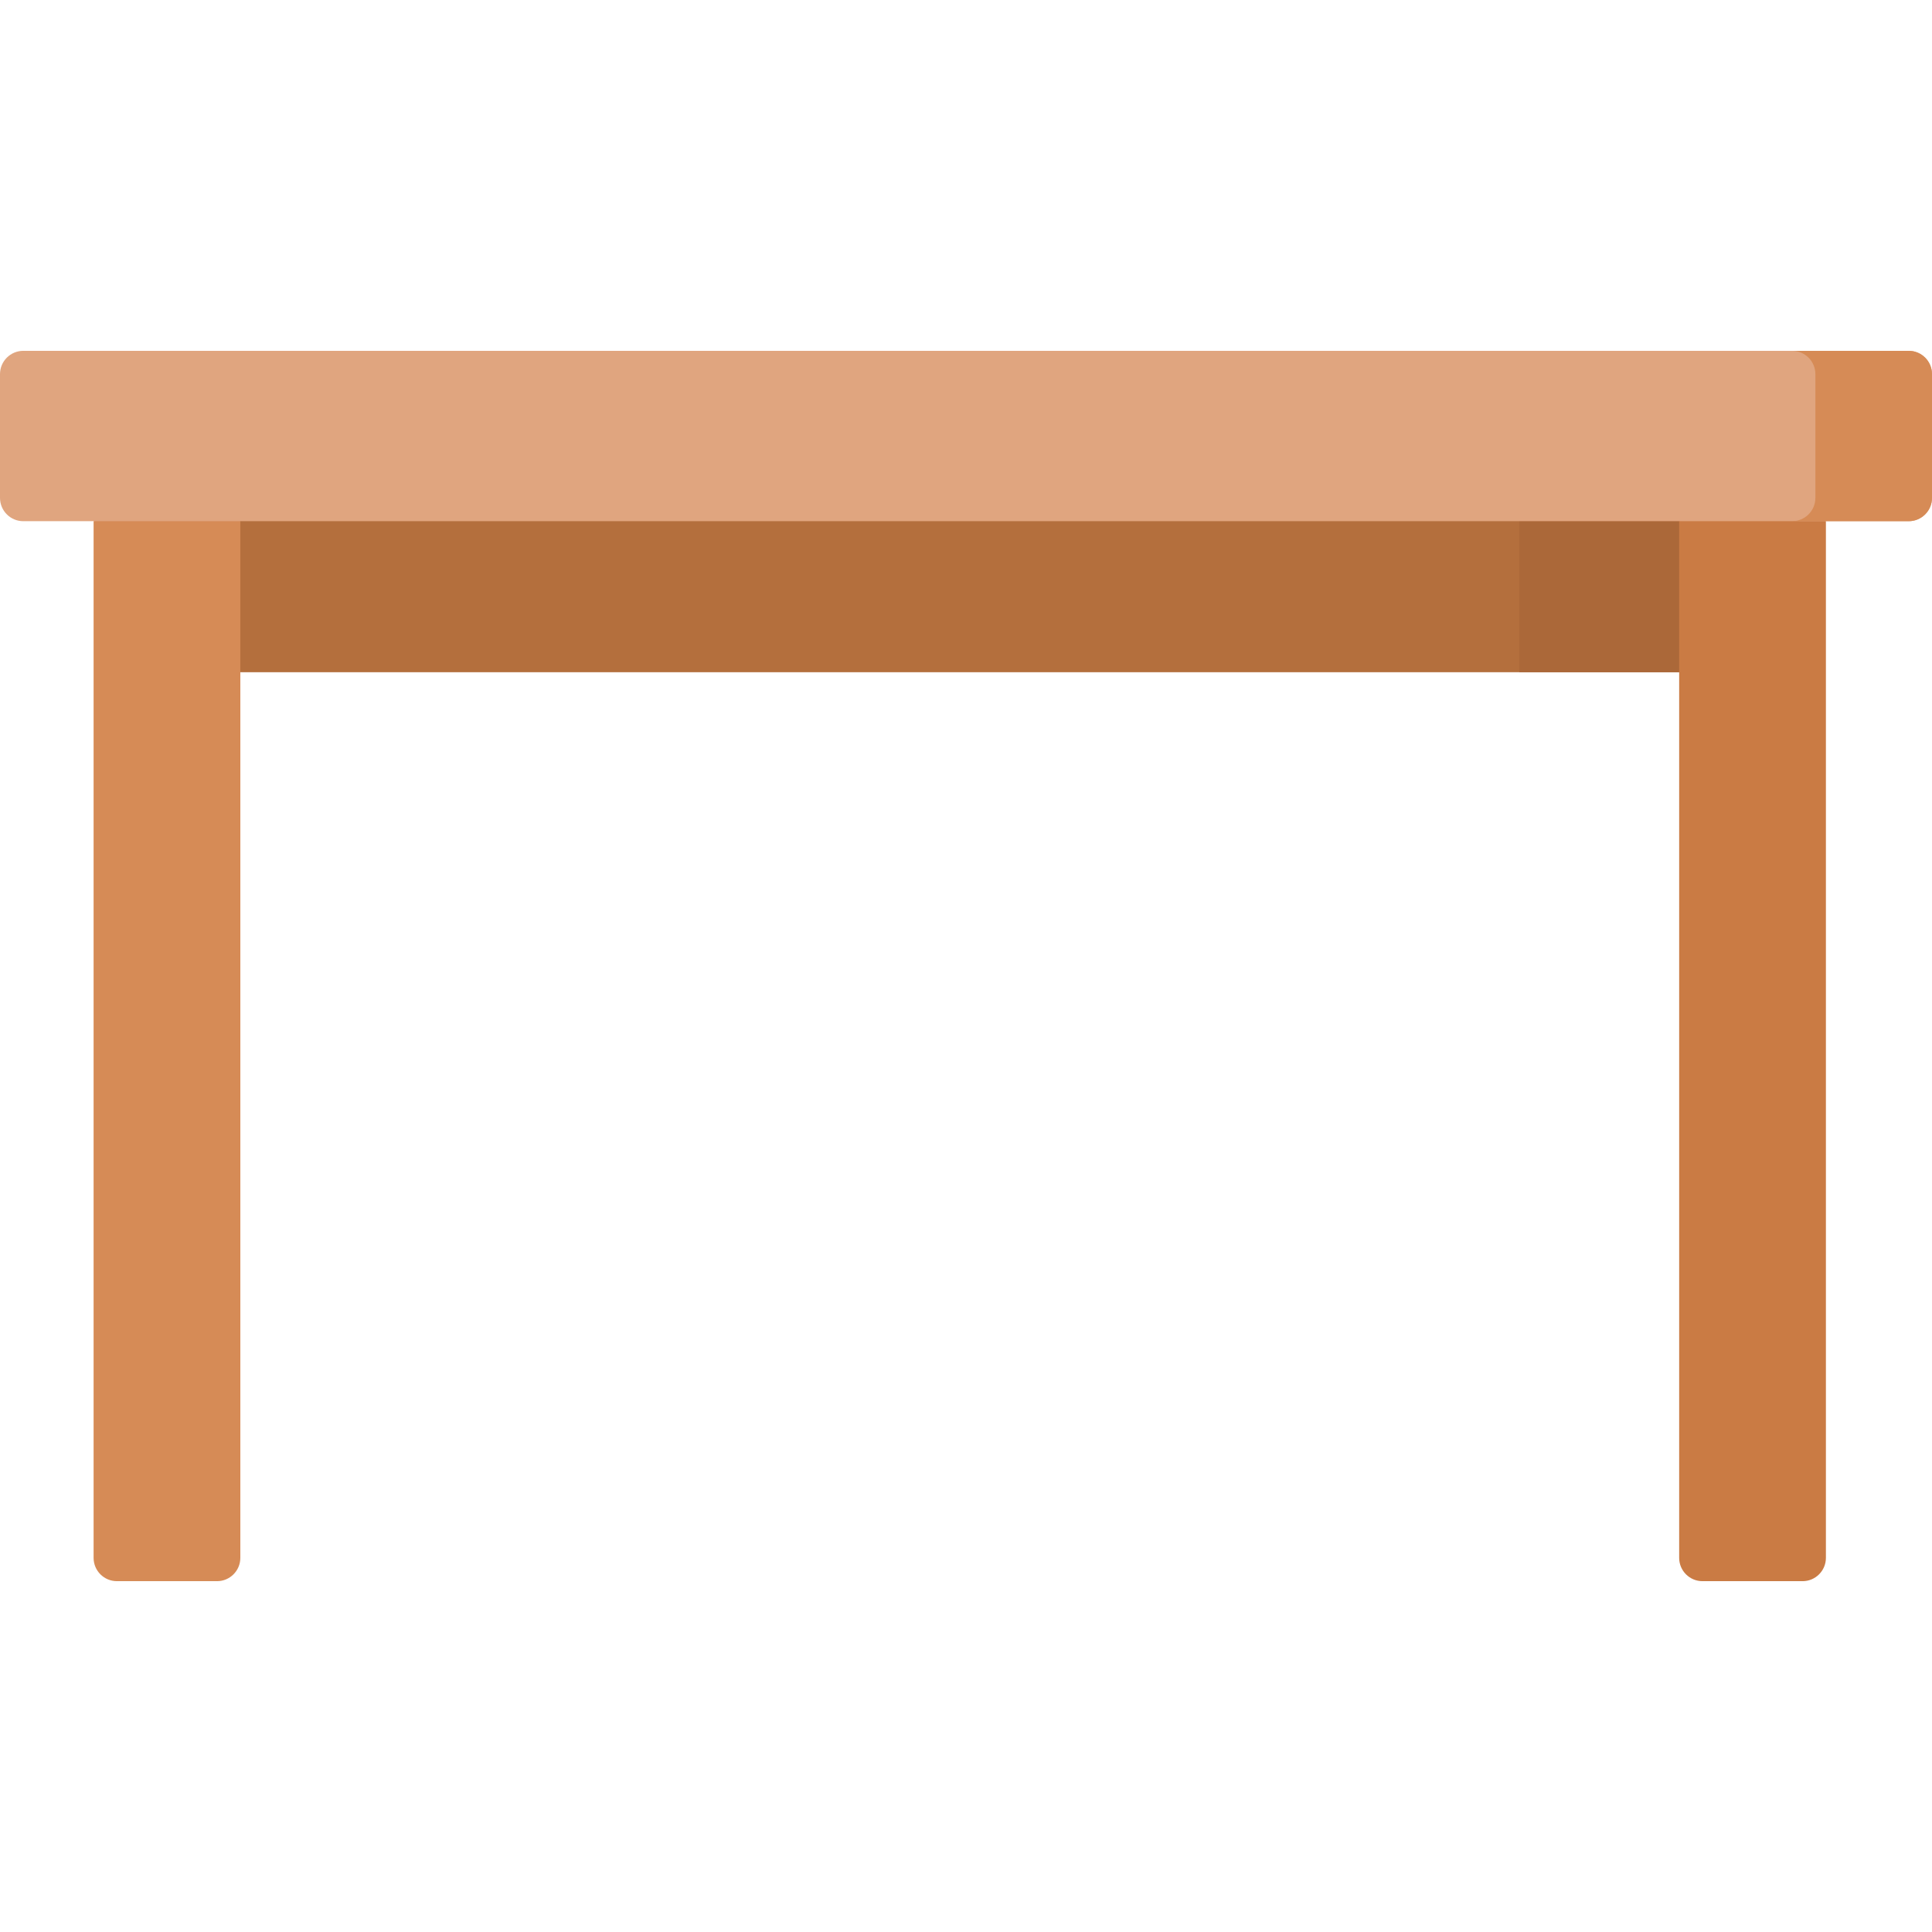
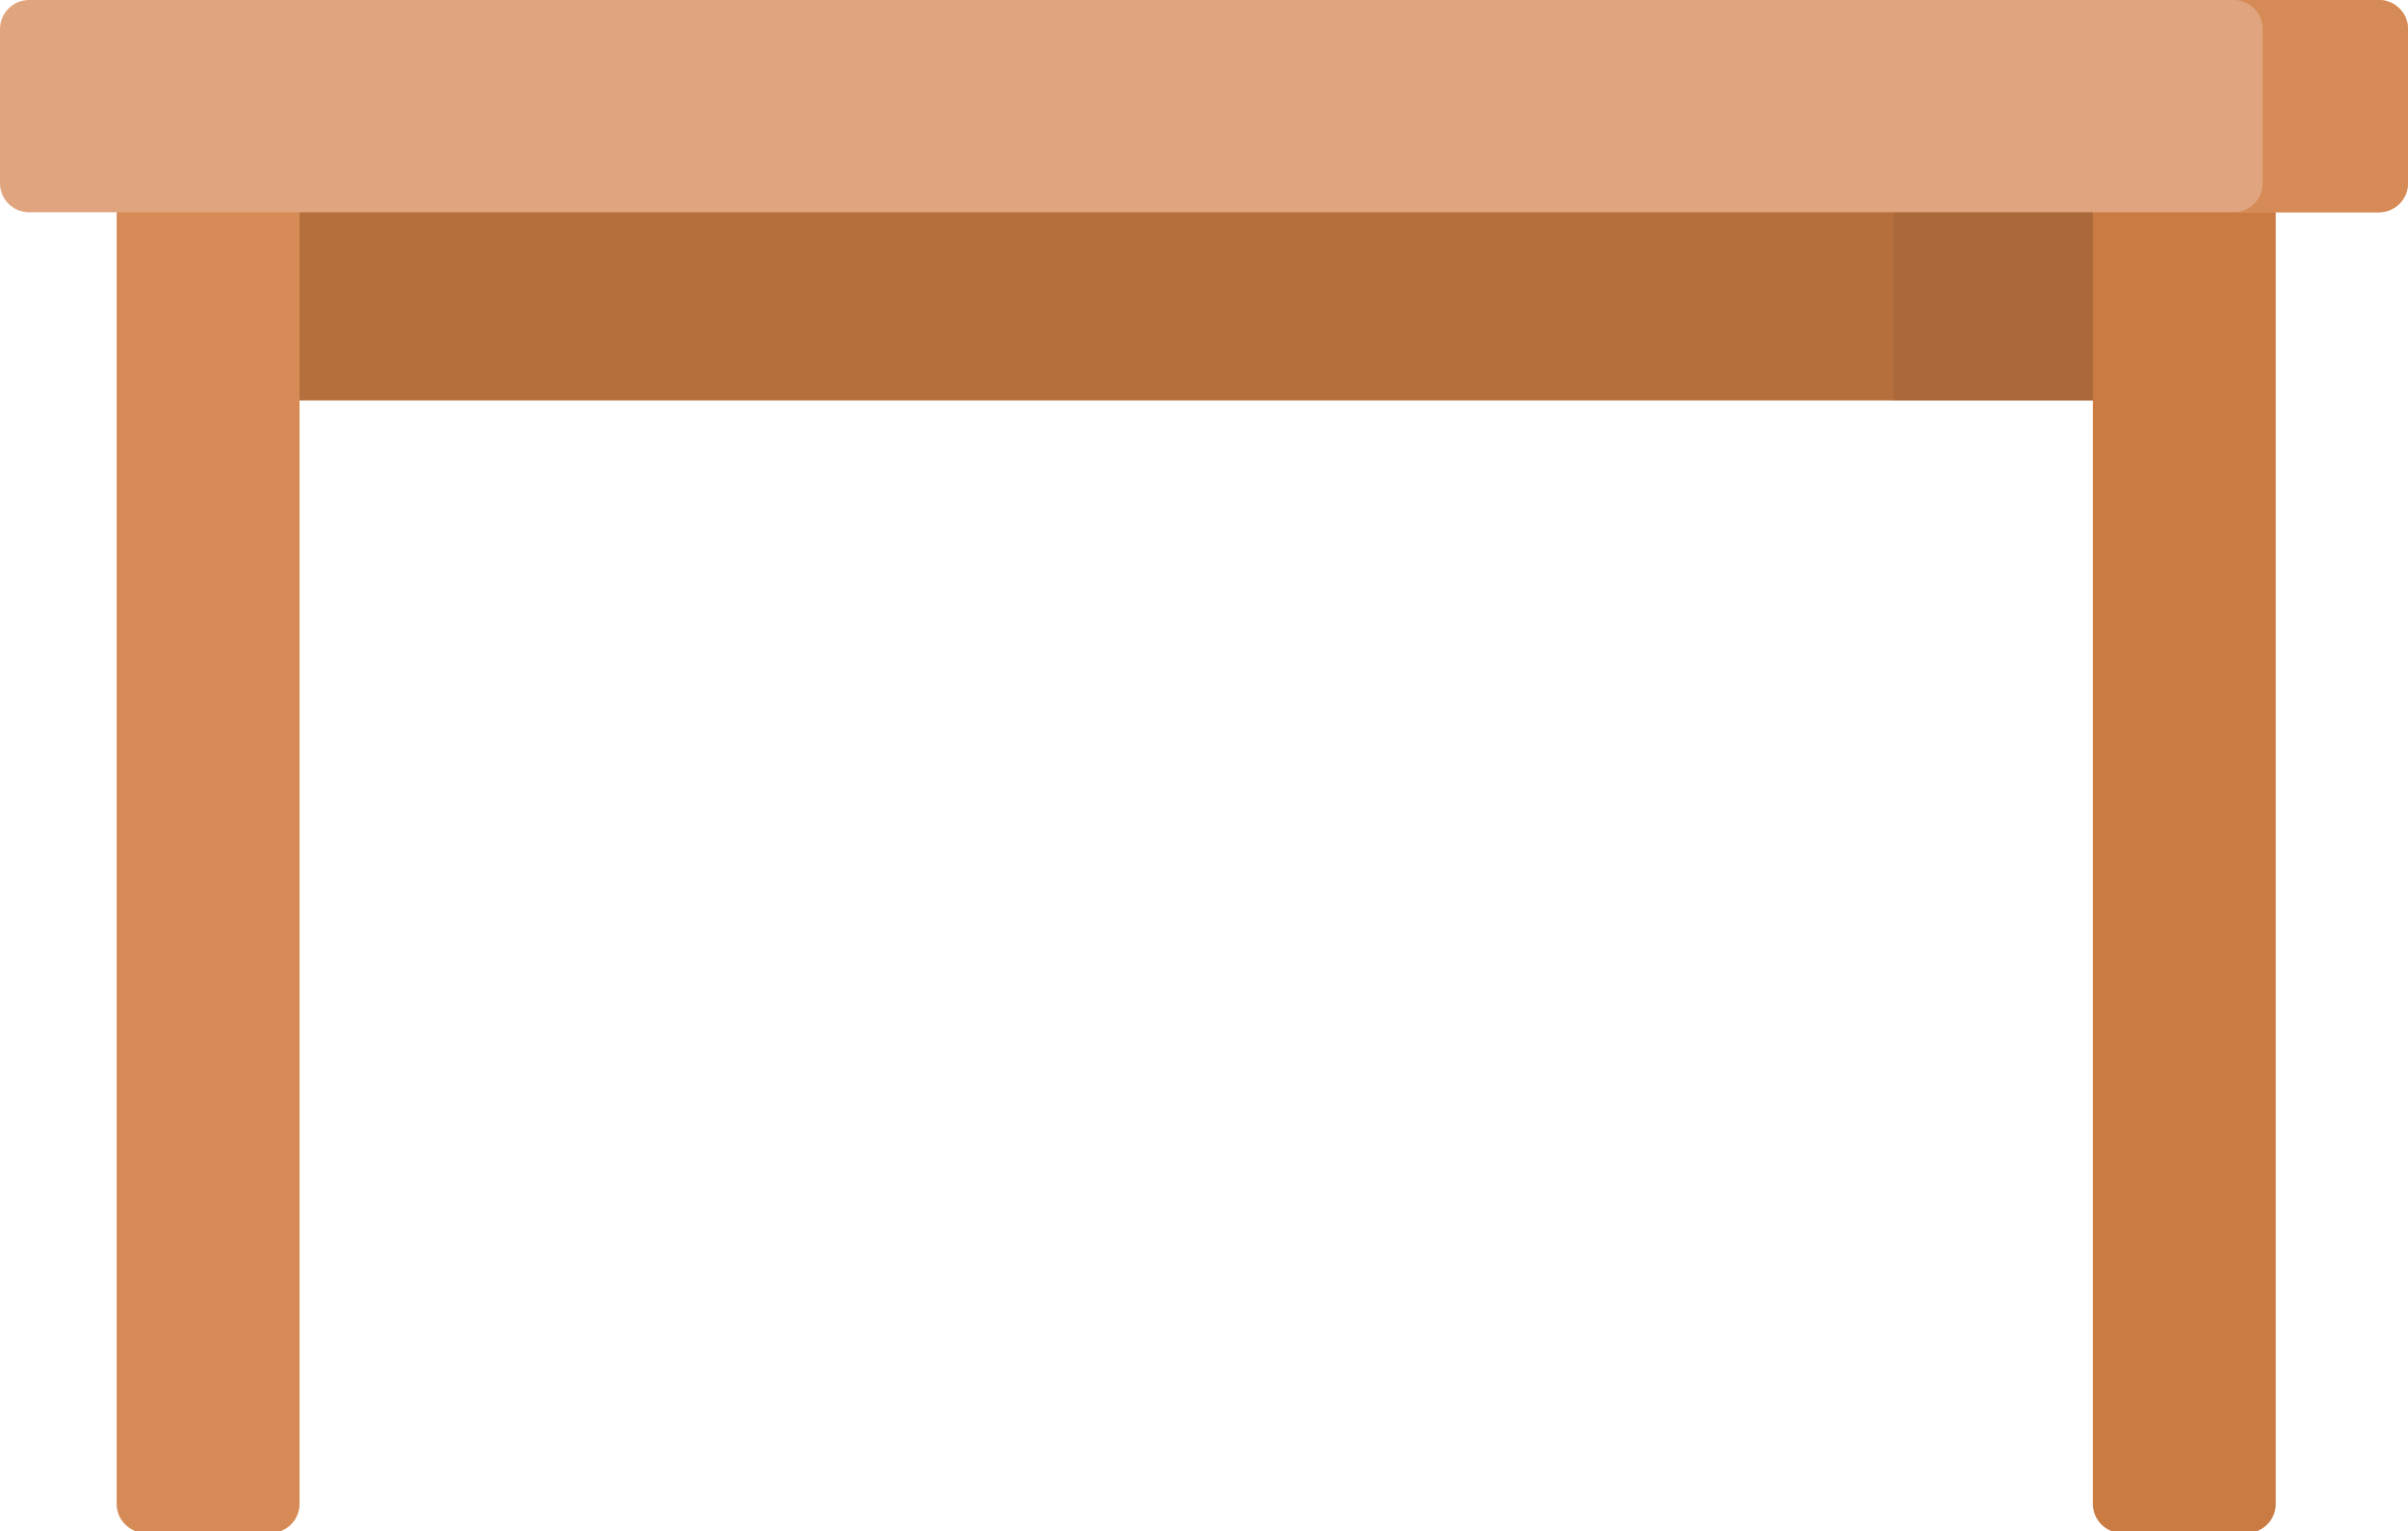
- <svg xmlns="http://www.w3.org/2000/svg" id="Capa_1" enable-background="new 0 0 497 497" height="512" viewBox="0 0 497 497" width="512">
+ <svg xmlns="http://www.w3.org/2000/svg" viewBox="0 0 497 316" enable-background="new 0 0 497 497">
  <g>
-     <g>
-       <path d="m42.951 112.163h407.883v60.763h-407.883z" fill="#b46f3d" />
-     </g>
-     <g>
-       <path d="m390.834 112.163h60v60.763h-60z" fill="#ab6839" />
-     </g>
-     <g>
-       <path d="m55.825 406.751h-25.748c-3.314 0-6-2.686-6-6v-266.674l18.874-10 18.874 10v266.674c0 3.314-2.687 6-6 6z" fill="#d68b56" />
-     </g>
-     <g>
-       <path d="m463.707 406.751h-25.747c-3.314 0-6-2.686-6-6v-266.674l18.874-10 18.874 10v266.674c-.001 3.314-2.687 6-6.001 6z" fill="#ca7b44" />
-     </g>
-     <g>
-       <path d="m491 134.077h-21.293l-8.128-.015-.5.015h-455.079c-3.314 0-6-2.686-6-6v-31.828c0-3.314 2.686-6 6-6h485c3.314 0 6 2.686 6 6v31.827c0 3.314-2.686 6.001-6 6.001z" fill="#e0a57f" />
-     </g>
-     <g>
-       <path d="m491 90.249h-30c3.314 0 6 2.686 6 6v31.827c0 3.314-2.686 6-6 6h30c3.314 0 6-2.686 6-6v-31.827c0-3.314-2.686-6-6-6z" fill="#d68b56" />
+     <g id="svg_1">
+       <g id="svg_2">
+         <path id="svg_3" fill="#b46f3d" d="m42.951,21.914l407.883,0l0,60.763l-407.883,0l0,-60.763z" />
+       </g>
+       <g id="svg_4">
+         <path id="svg_5" fill="#ab6839" d="m390.834,21.914l60,0l0,60.763l-60,0l0,-60.763z" />
+       </g>
+       <g id="svg_6">
+         <path id="svg_7" fill="#d68b56" d="m55.825,316.502l-25.748,0c-3.314,0 -6,-2.686 -6,-6l0,-266.674l18.874,-10l18.874,10l0,266.674c0,3.314 -2.687,6 -6,6z" />
+       </g>
+       <g id="svg_8">
+         <path id="svg_9" fill="#ca7b44" d="m463.707,316.502l-25.747,0c-3.314,0 -6,-2.686 -6,-6l0,-266.674l18.874,-10l18.874,10l0,266.674c-0.001,3.314 -2.687,6 -6.001,6z" />
+       </g>
+       <g id="svg_10">
+         <path id="svg_11" fill="#e0a57f" d="m491,43.828l-21.293,0l-8.128,-0.015l-0.5,0.015l-455.079,0c-3.314,0 -6,-2.686 -6,-6l0,-31.828c0,-3.314 2.686,-6 6,-6l485,0c3.314,0 6,2.686 6,6l0,31.827c0,3.314 -2.686,6.001 -6,6.001z" />
+       </g>
+       <g id="svg_12">
+         <path id="svg_13" fill="#d68b56" d="m491,0l-30,0c3.314,0 6,2.686 6,6l0,31.827c0,3.314 -2.686,6 -6,6l30,0c3.314,0 6,-2.686 6,-6l0,-31.827c0,-3.314 -2.686,-6 -6,-6z" />
+       </g>
    </g>
  </g>
</svg>
